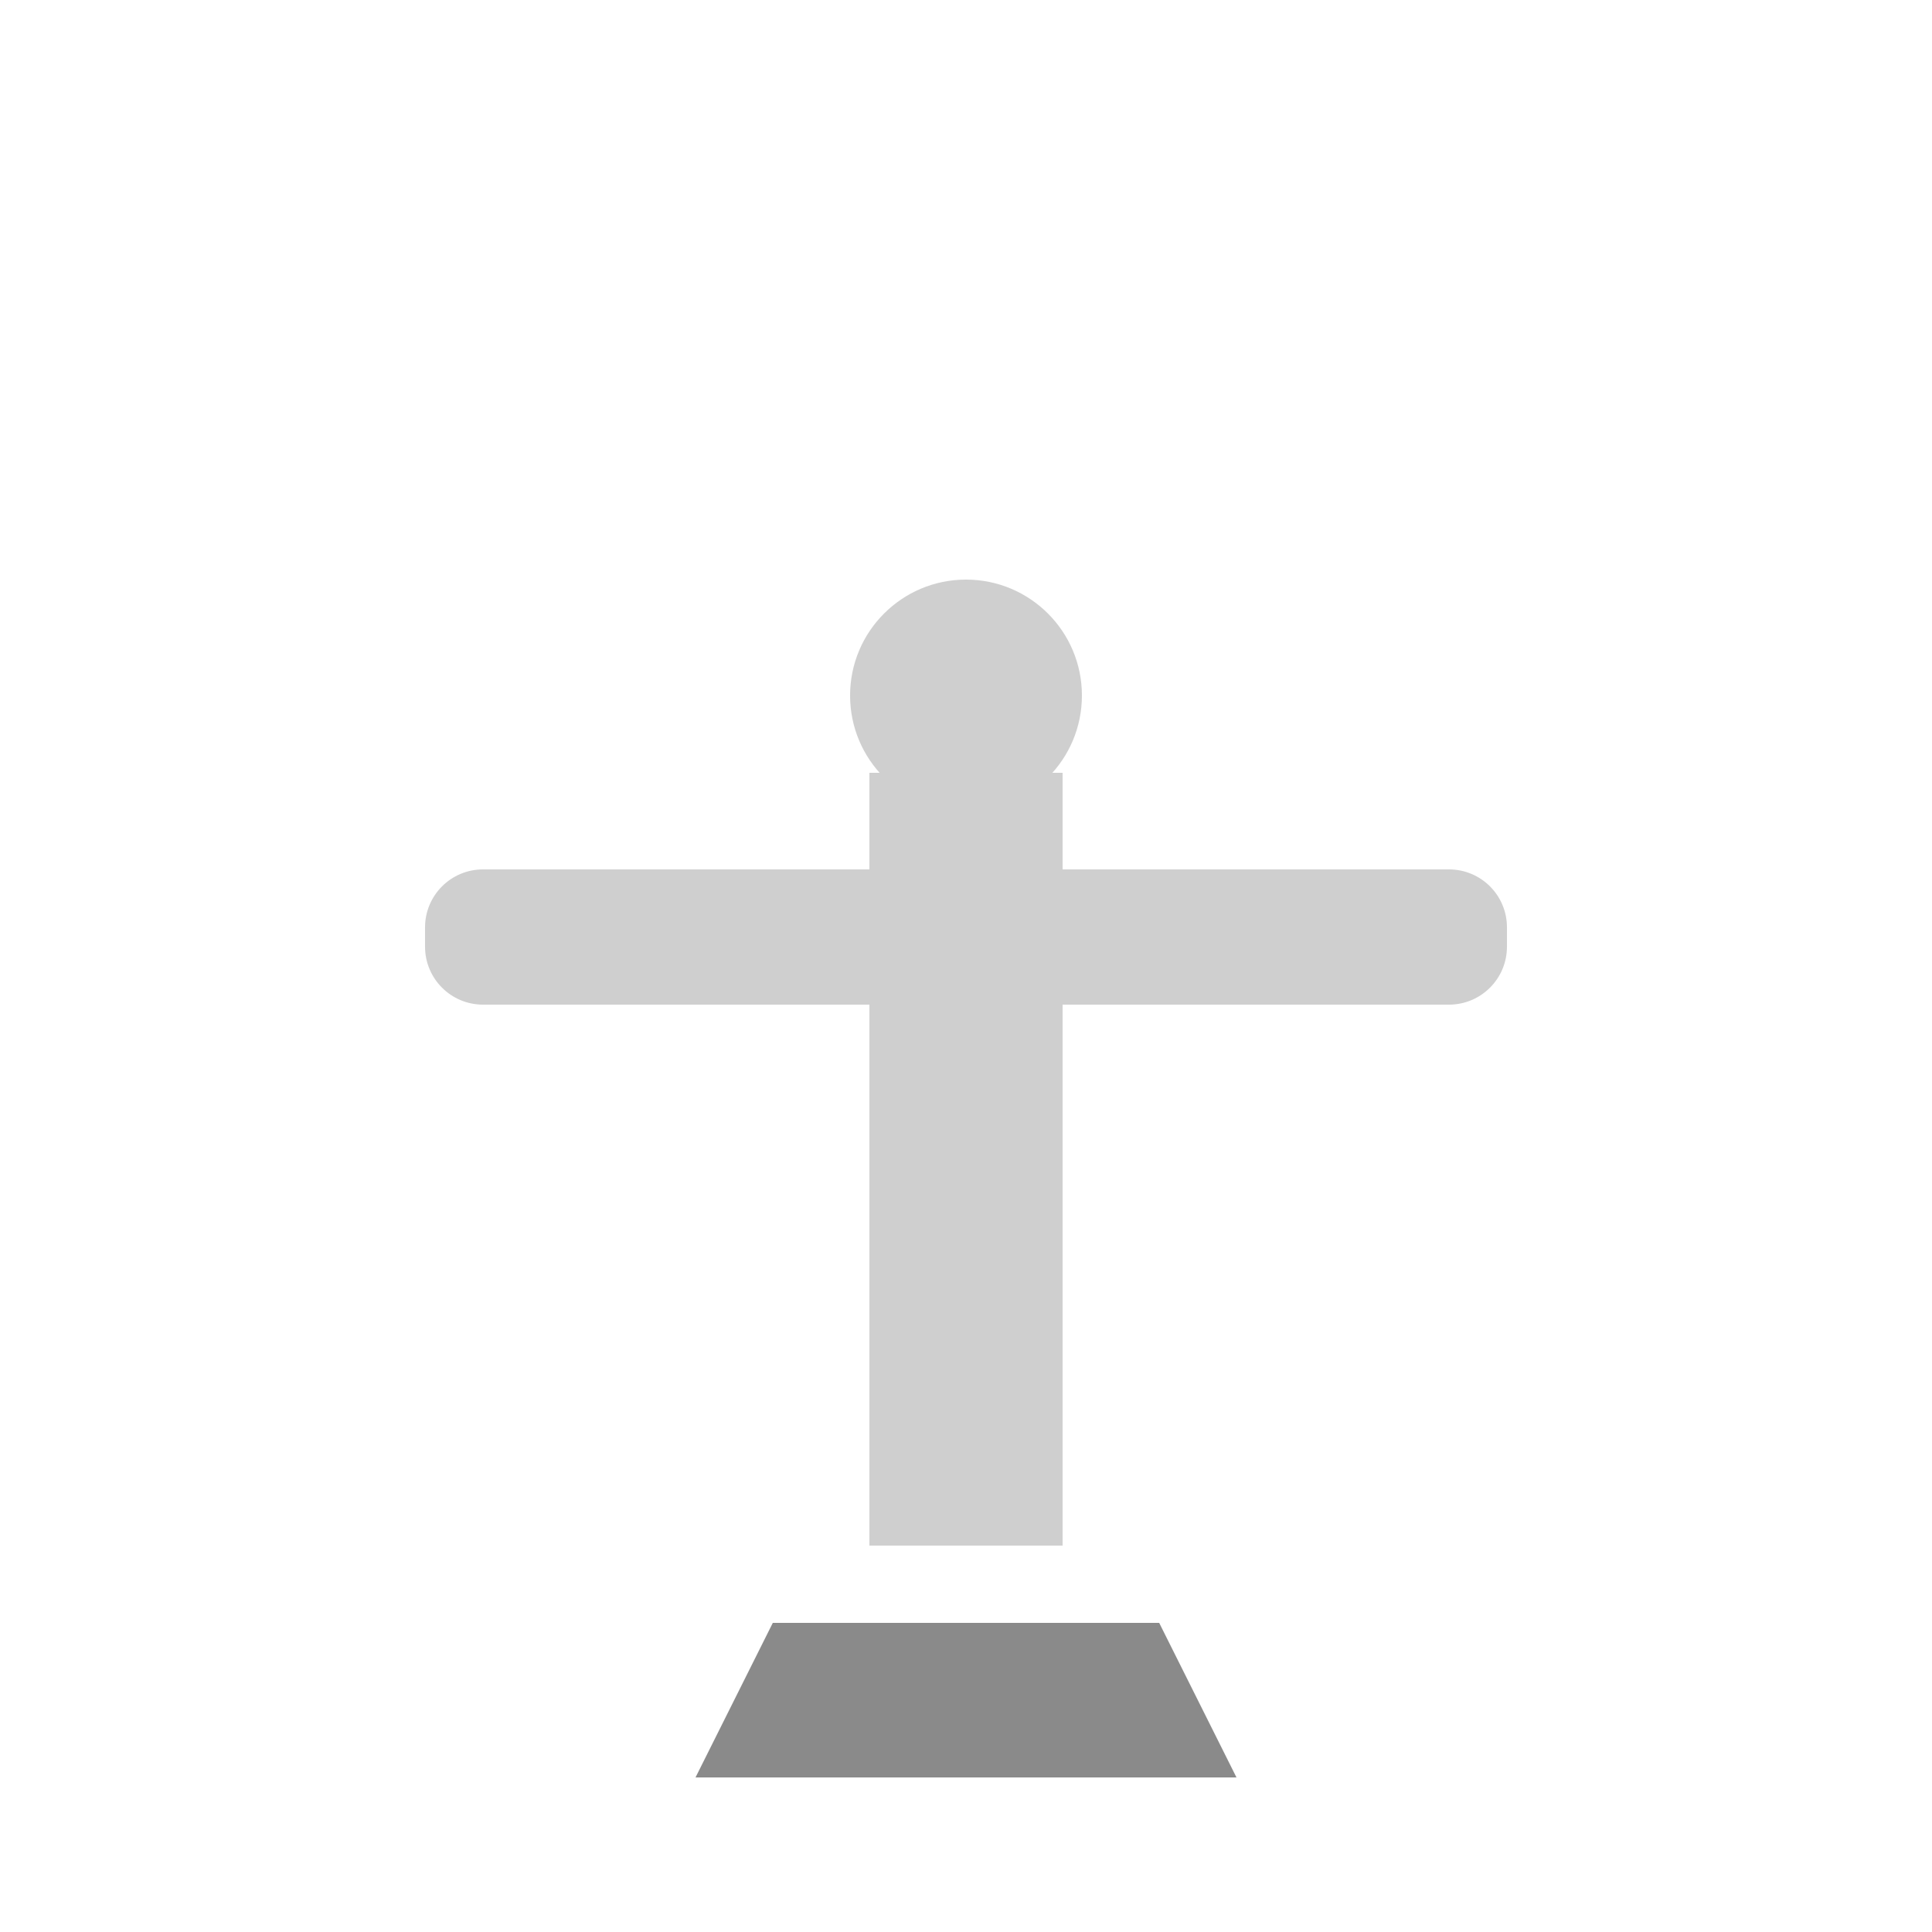
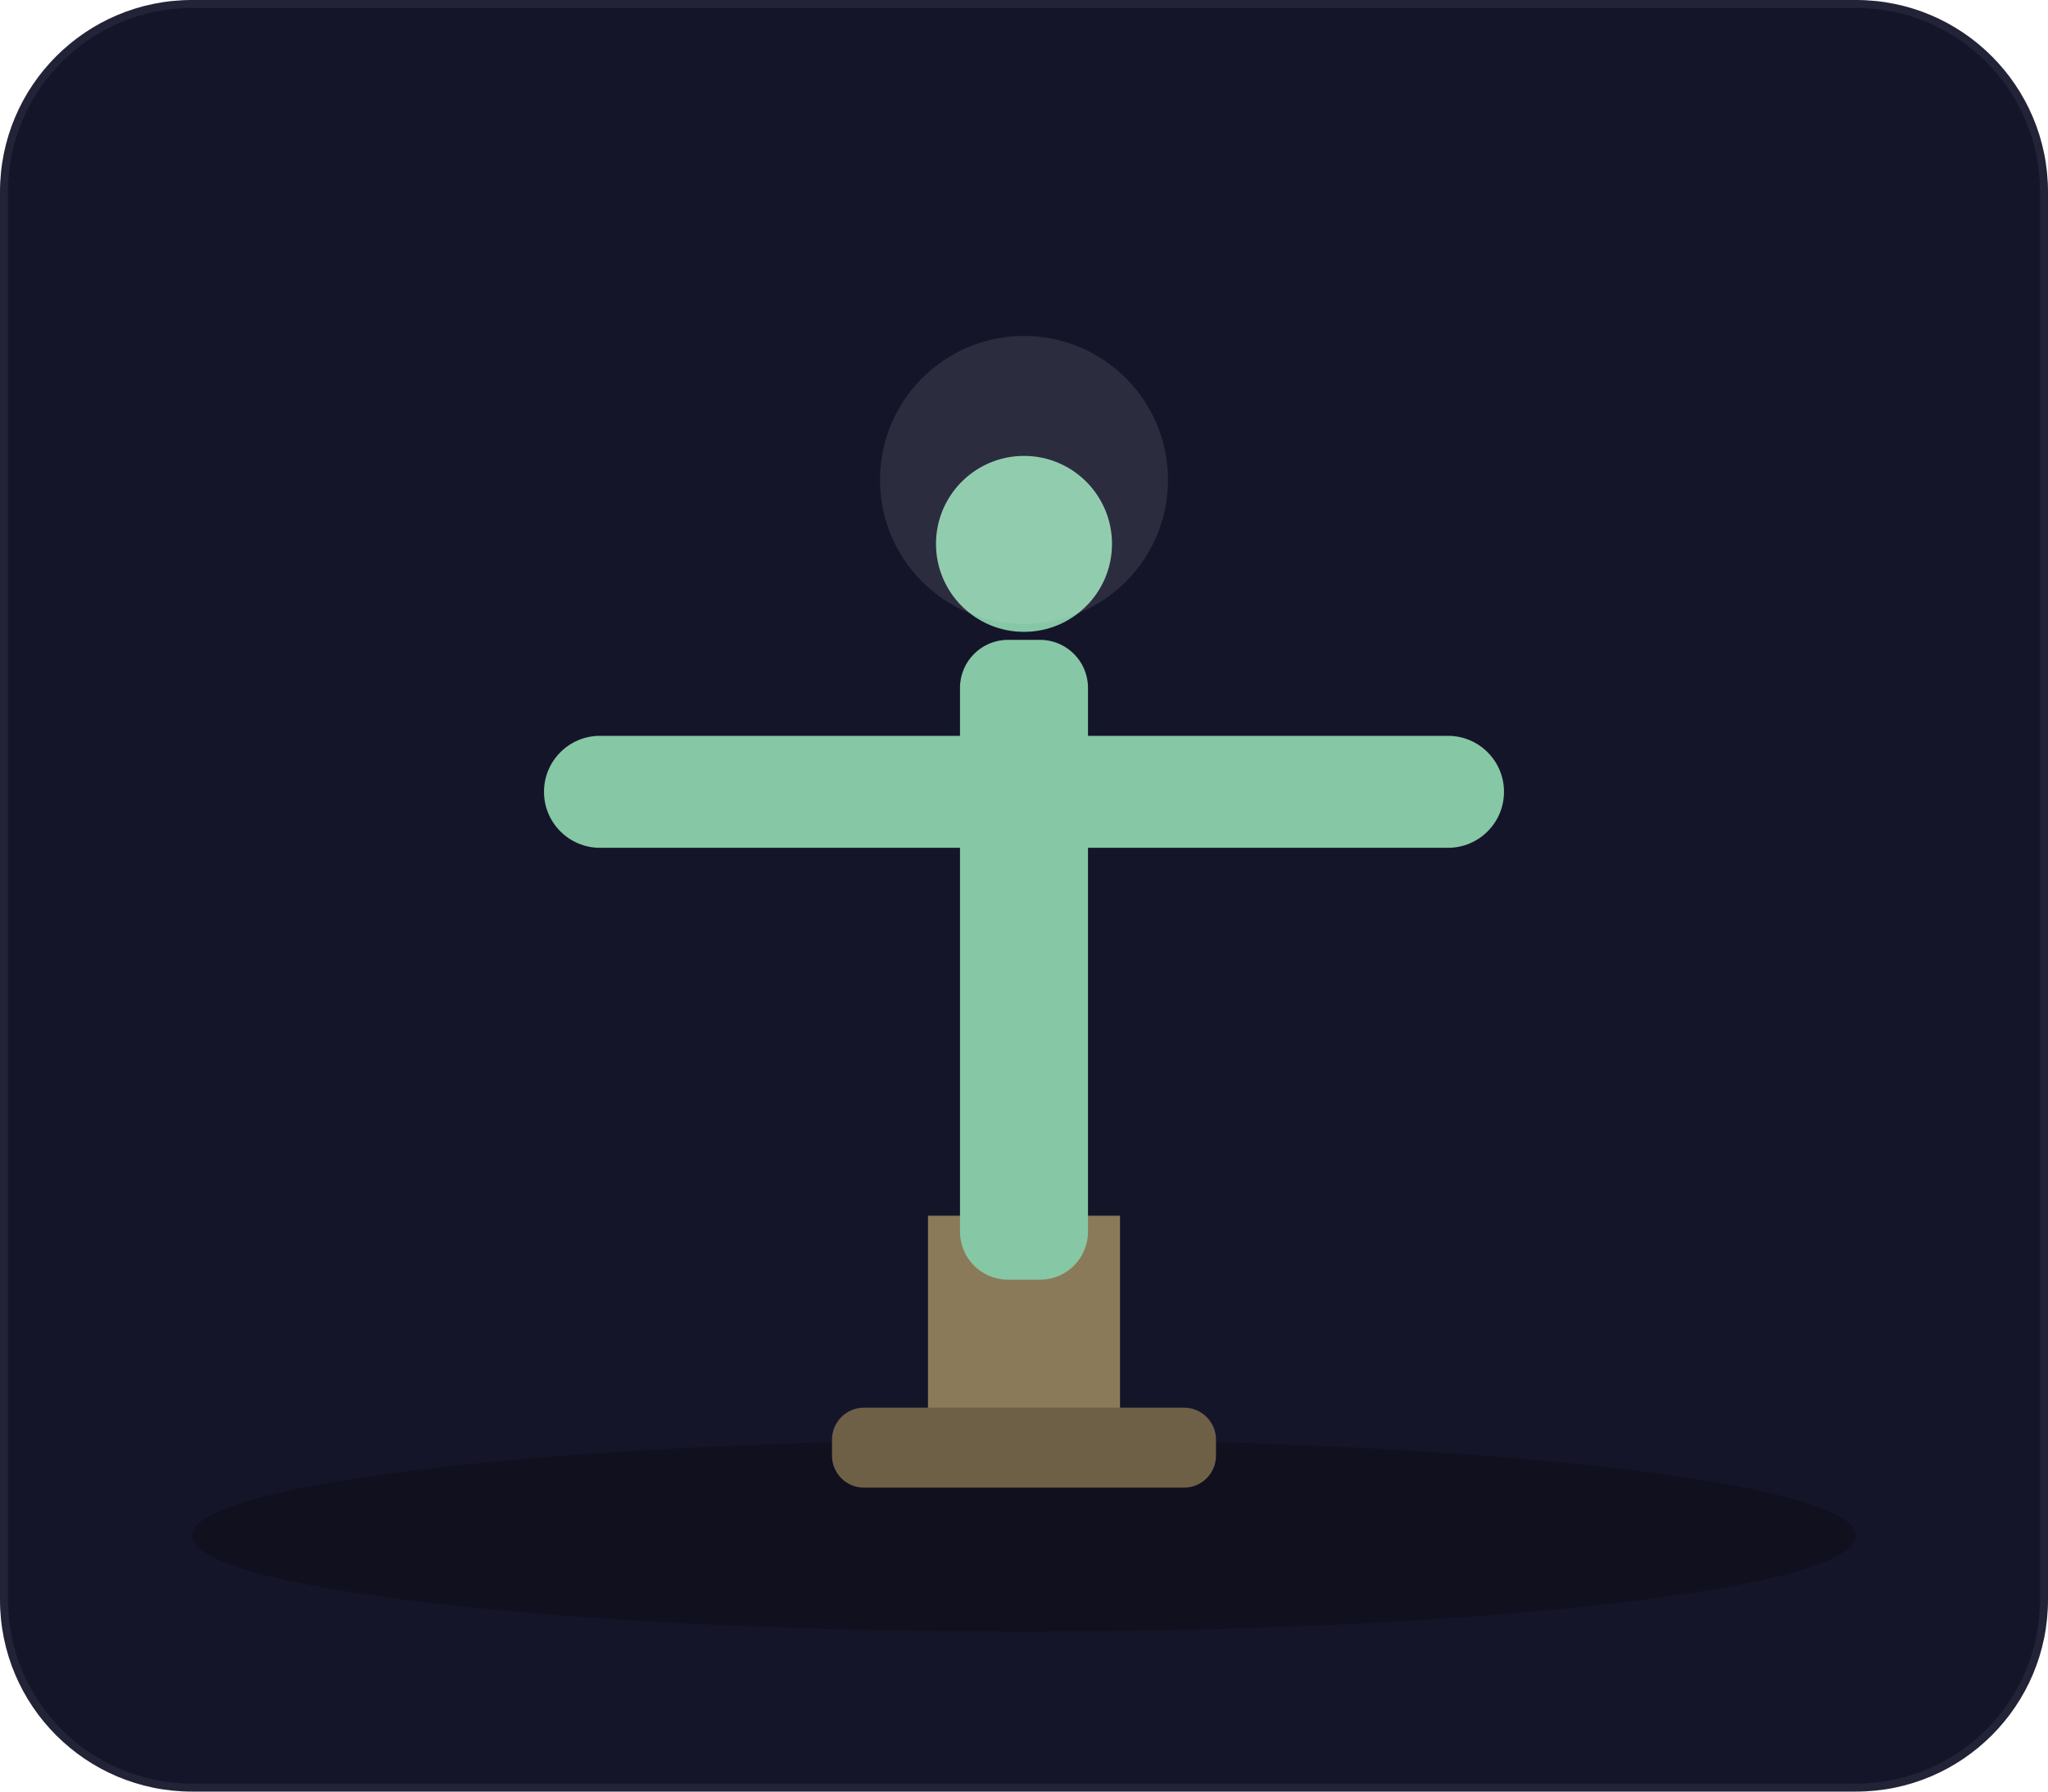
- <svg xmlns="http://www.w3.org/2000/svg" viewBox="0 0 100 100">
-   <g fill="#cfcfcf">
-     <rect x="45" y="40" width="10" height="40" />
-     <circle cx="50" cy="36" r="6" />
-     <rect x="22" y="45" width="56" height="7" rx="3" />
+ <svg xmlns="http://www.w3.org/2000/svg" viewBox="0 0 128 112">
+   <rect width="128" height="112" rx="12" fill="#15152a" />
+   <rect width="128" height="112" rx="12" fill="none" stroke="rgba(255,255,255,.06)" />
+   <ellipse cx="64" cy="96" rx="52" ry="6" fill="rgba(0,0,0,.25)" />
+   <rect x="58" y="76" width="12" height="14" fill="#8A7A5A" />
+   <rect x="52" y="88" width="24" height="5" rx="2" fill="#6E6047" />
+   <g fill="#86C7A6">
+     <rect x="60" y="40" width="8" height="40" rx="3" />
+     <circle cx="64" cy="34" r="5.5" />
+     <rect x="34" y="46" width="60" height="7" rx="3.5" />
  </g>
-   <polygon points="40,84 60,84 64,92 36,92" fill="#8a8a8a" />
+   <circle cx="64" cy="30" r="9" fill="rgba(255,255,255,.10)" />
</svg>
